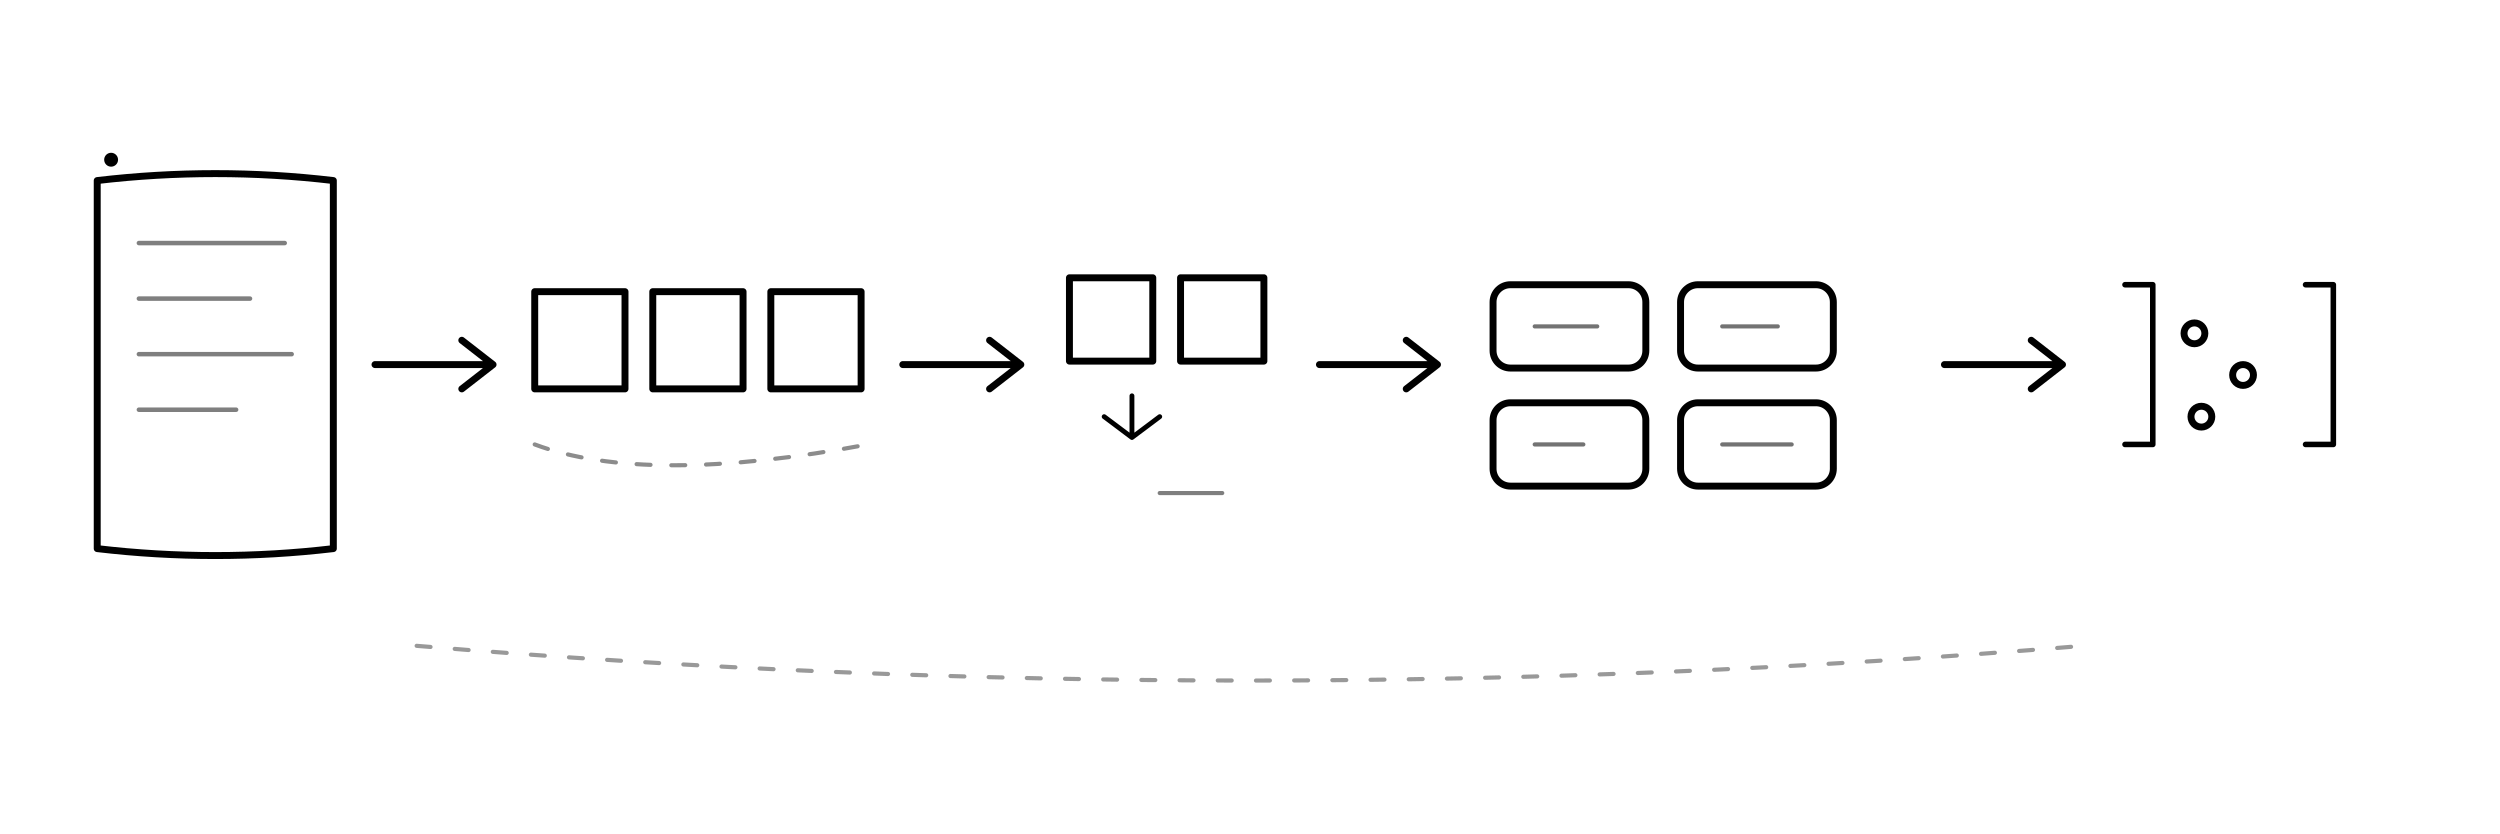
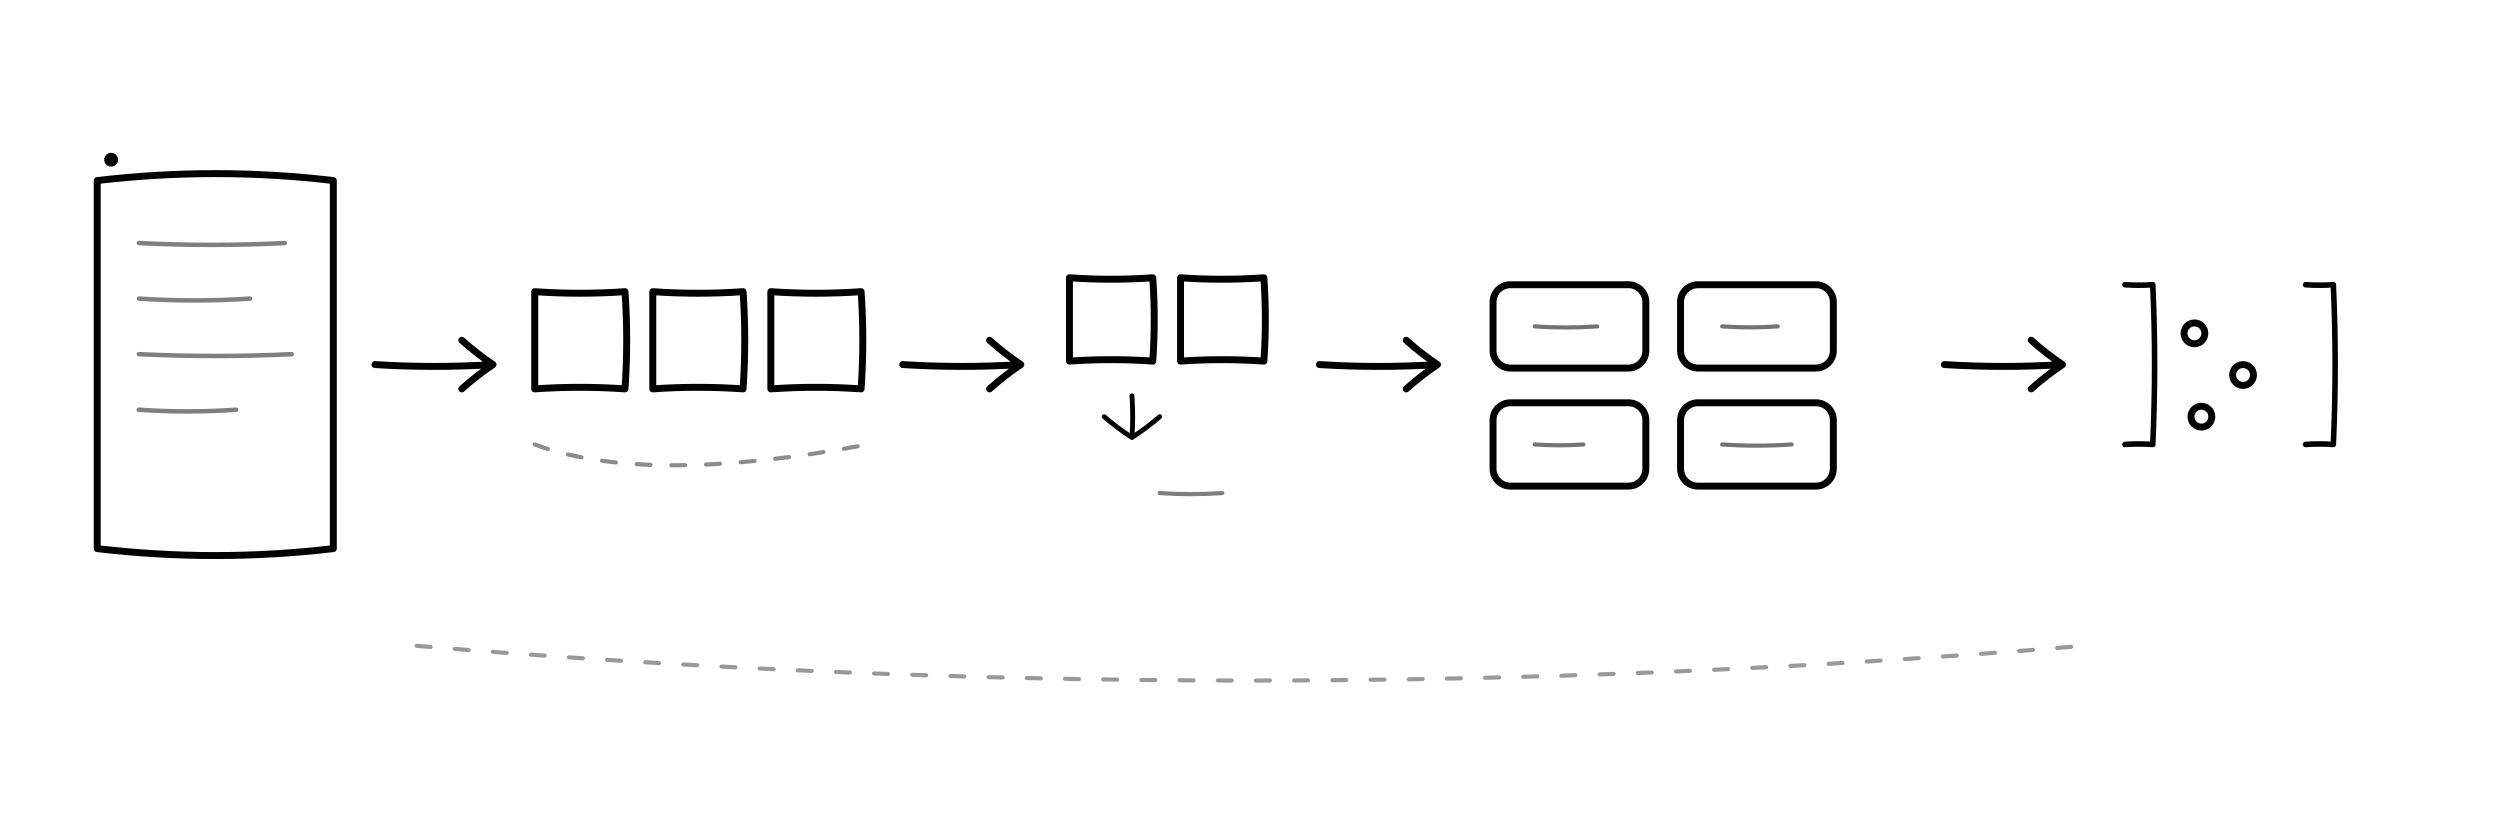
- <svg viewBox="0 0 720 240" fill="none" stroke="currentColor" stroke-width="2" stroke-linecap="round" stroke-linejoin="round">
+ <svg xmlns="http://www.w3.org/2000/svg" viewBox="0 0 720 240" fill="none" stroke="currentColor" stroke-width="2" stroke-linecap="round" stroke-linejoin="round">
  <path d="M28 52q34-4 68 0v106q-34 4-68 0z" />
-   <path d="M40 70h42M40 86h32M40 102h44M40 118h28" stroke-width="1.3" opacity=".5" />
-   <path d="M108 105h34m-9-7l9 7-9 7" />
-   <path d="M154 84h26v28h-26zM188 84h26v28h-26zM222 84h26v28h-26z" />
+   <path d="M40 70q21 1.05 42 0M40 86q16 1.05 32 0M40 102q22 1.05 44 0M40 118q14 0.98 28 0" stroke-width="1.3" opacity=".5" />
+   <path d="M108 105q17 1.05 34 0M133 98q4.25 3.81 9 7q-4.75 3.19 -9 7" />
+   <path d="M154 84q13 0.91 26 0q0.98 14 0 28q-13 -0.91 -26 0ZM188 84q13 0.91 26 0q0.98 14 0 28q-13 -0.91 -26 0ZM222 84q13 0.91 26 0q0.98 14 0 28q-13 -0.91 -26 0Z" />
  <path d="M154 128q32 12 96 0" stroke-width="1.2" stroke-dasharray="4 6" opacity=".45" />
-   <path d="M260 105h34m-9-7l9 7-9 7" />
-   <path d="M308 80h24v24h-24zM340 80h24v24h-24z" />
-   <path d="M326 114v12m-8-6l8 6 8-6" stroke-width="1.4" />
-   <path d="M334 142h18" stroke-width="1.2" opacity=".5" />
-   <path d="M380 105h34m-9-7l9 7-9 7" />
+   <path d="M260 105q17 1.05 34 0M285 98q4.25 3.81 9 7q-4.75 3.19 -9 7" />
+   <path d="M308 80q12 0.84 24 0q0.84 12 0 24q-12 -0.84 -24 0ZM340 80q12 0.84 24 0q0.84 12 0 24q-12 -0.84 -24 0Z" />
+   <path d="M326 114q0.42 6 0 12M318 120q3.79 3.28 8 6q4.21 -2.72 8 -6" stroke-width="1.4" />
+   <path d="M334 142q9 0.63 18 0" stroke-width="1.2" opacity=".5" />
+   <path d="M380 105q17 1.05 34 0M405 98q4.25 3.81 9 7q-4.75 3.19 -9 7" />
  <rect x="430" y="82" width="44" height="24" rx="5" />
  <rect x="484" y="82" width="44" height="24" rx="5" />
  <rect x="430" y="116" width="44" height="24" rx="5" />
  <rect x="484" y="116" width="44" height="24" rx="5" />
-   <path d="M442 94h18M496 94h16M442 128h14M496 128h20" stroke-width="1.2" opacity=".55" />
-   <path d="M560 105h34m-9-7l9 7-9 7" />
-   <path d="M612 82h8v46h-8M664 82h8v46h-8" stroke-width="1.6" />
+   <path d="M442 94q9 0.63 18 0M496 94q8 0.56 16 0M442 128q7 0.49 14 0M496 128q10 0.7 20 0" stroke-width="1.2" opacity=".55" />
+   <path d="M560 105q17 1.05 34 0M585 98q4.25 3.81 9 7q-4.75 3.19 -9 7" />
+   <path d="M612 82q4 0.28 8 0q1.05 23 0 46q-4 -0.28 -8 0M664 82q4 0.28 8 0q1.05 23 0 46q-4 -0.28 -8 0" stroke-width="1.6" />
  <circle cx="632" cy="96" r="3" />
  <circle cx="646" cy="108" r="3" />
  <circle cx="634" cy="120" r="3" />
  <path d="M120 186q240 20 480 0" stroke-width="1.2" stroke-dasharray="4 7" opacity=".4" />
  <circle cx="32" cy="46" r="2" fill="currentColor" stroke="none" />
</svg>
